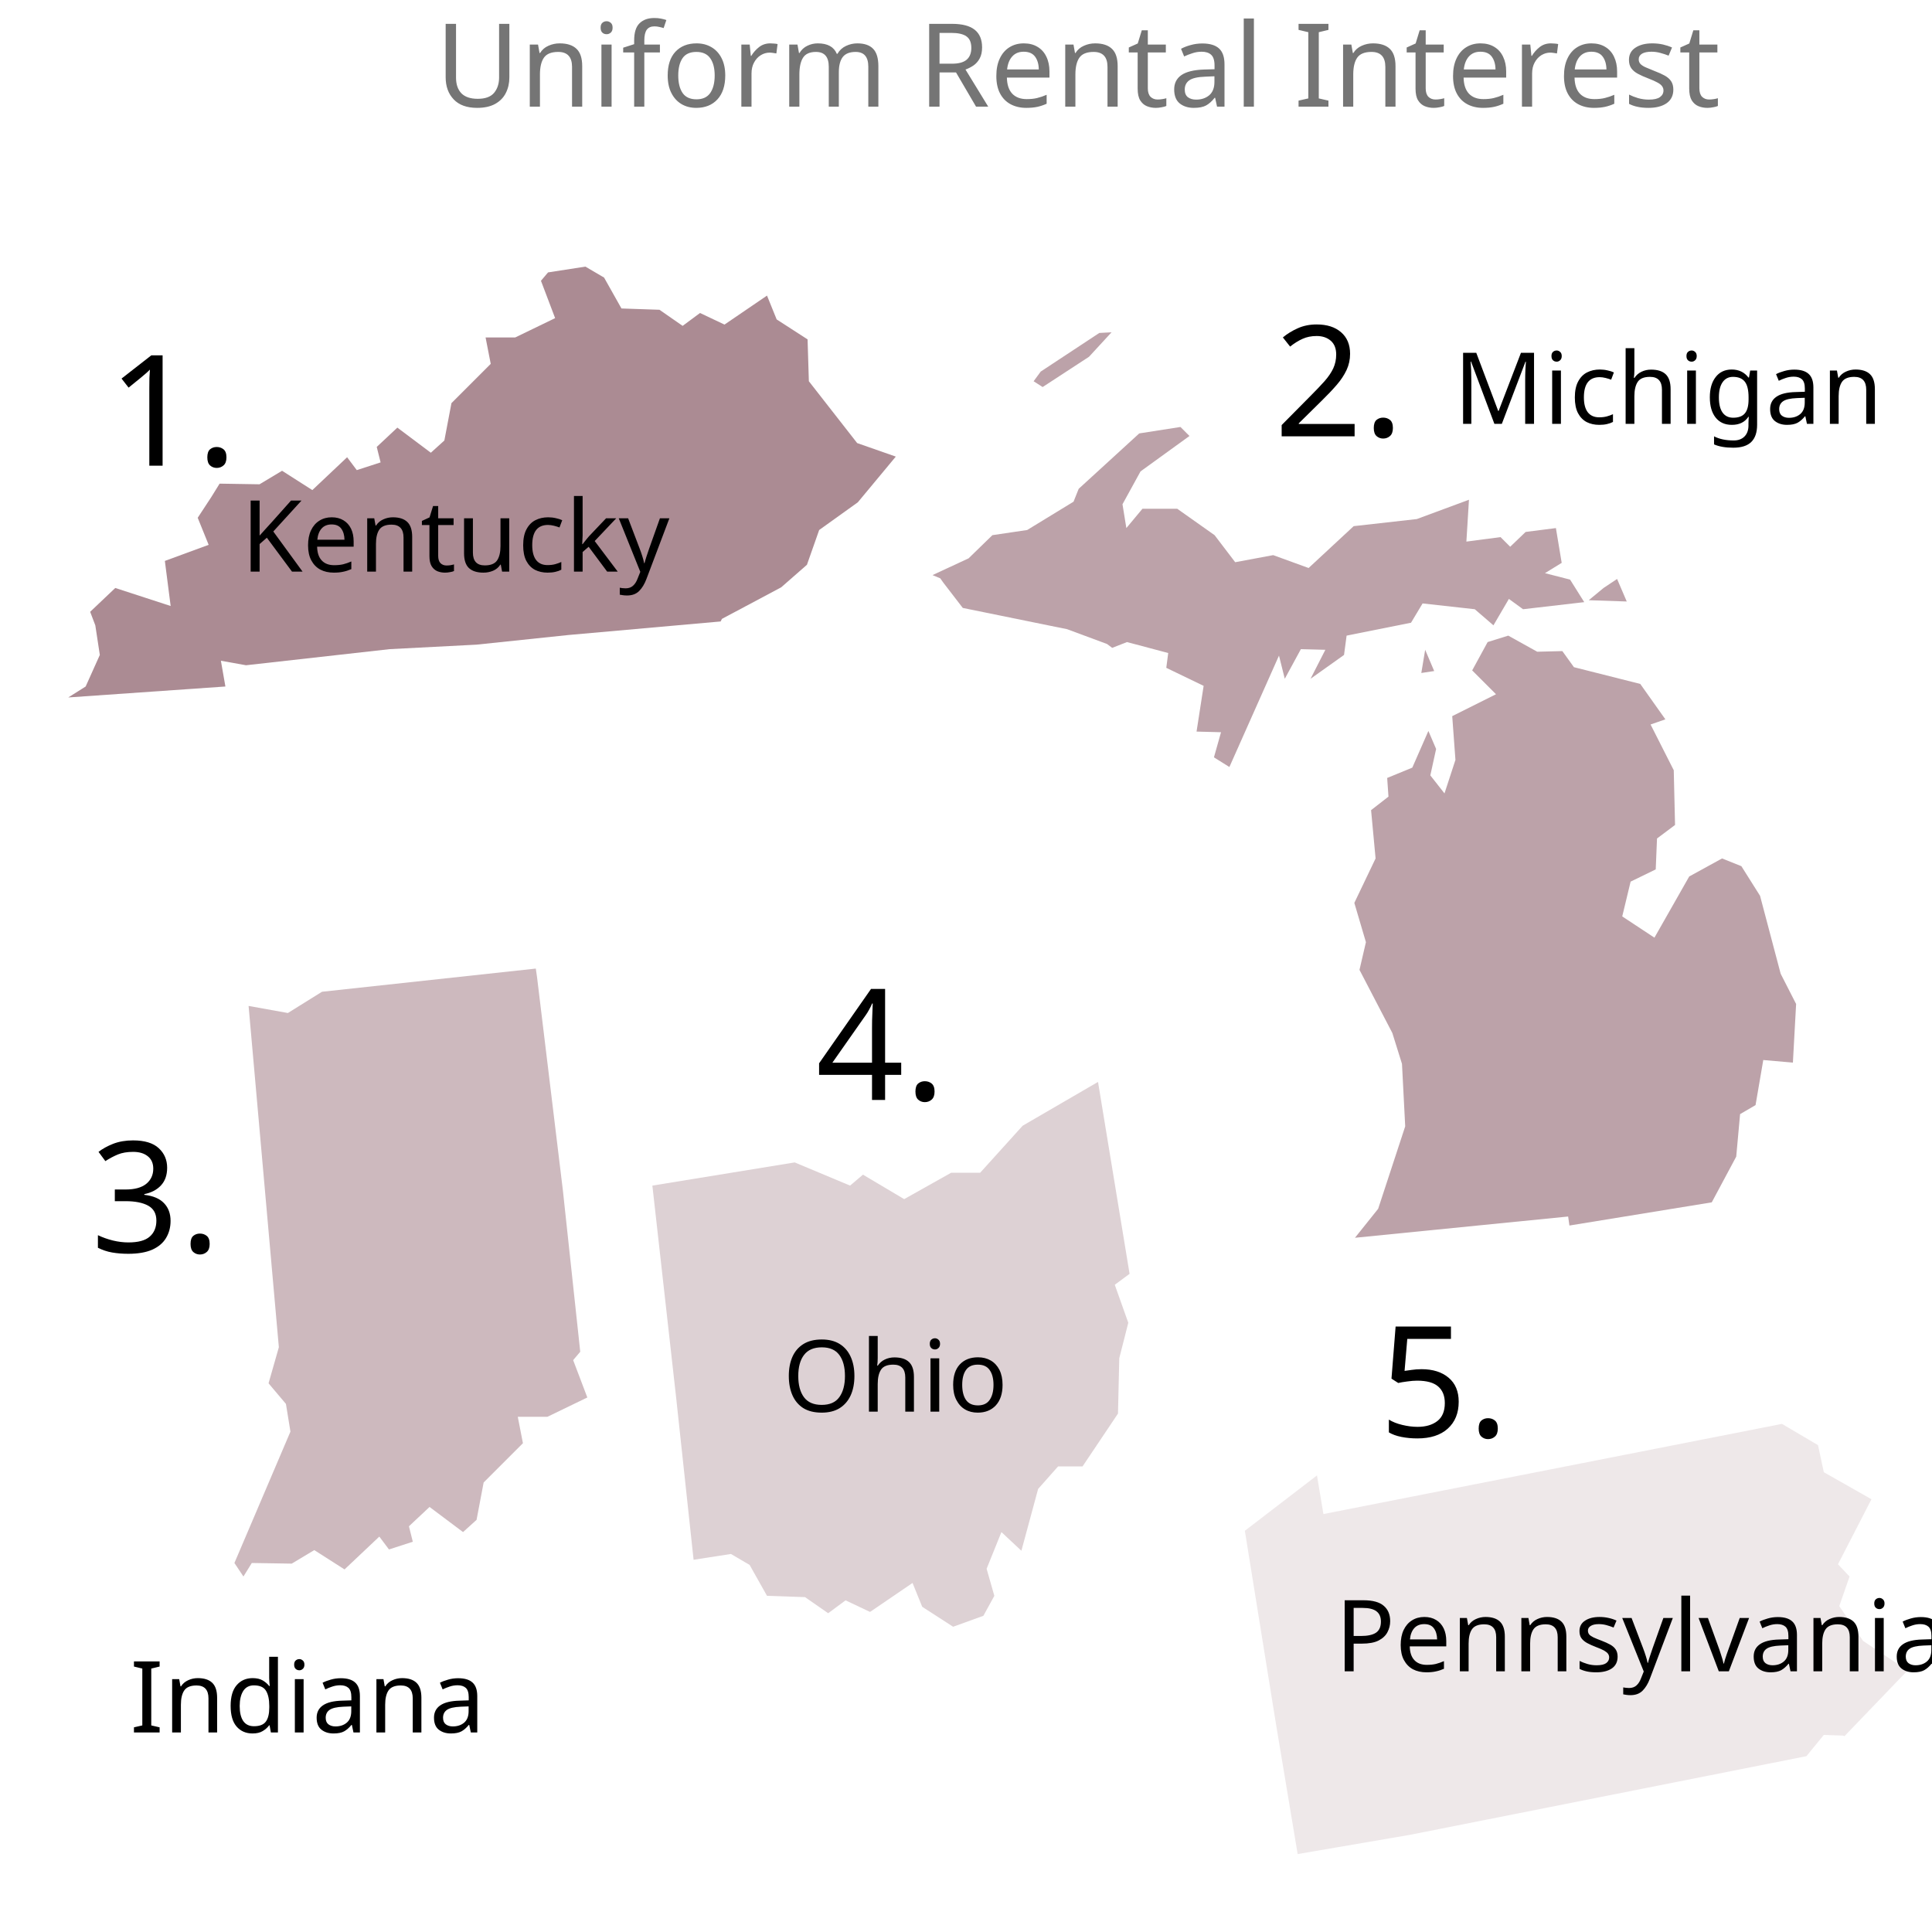
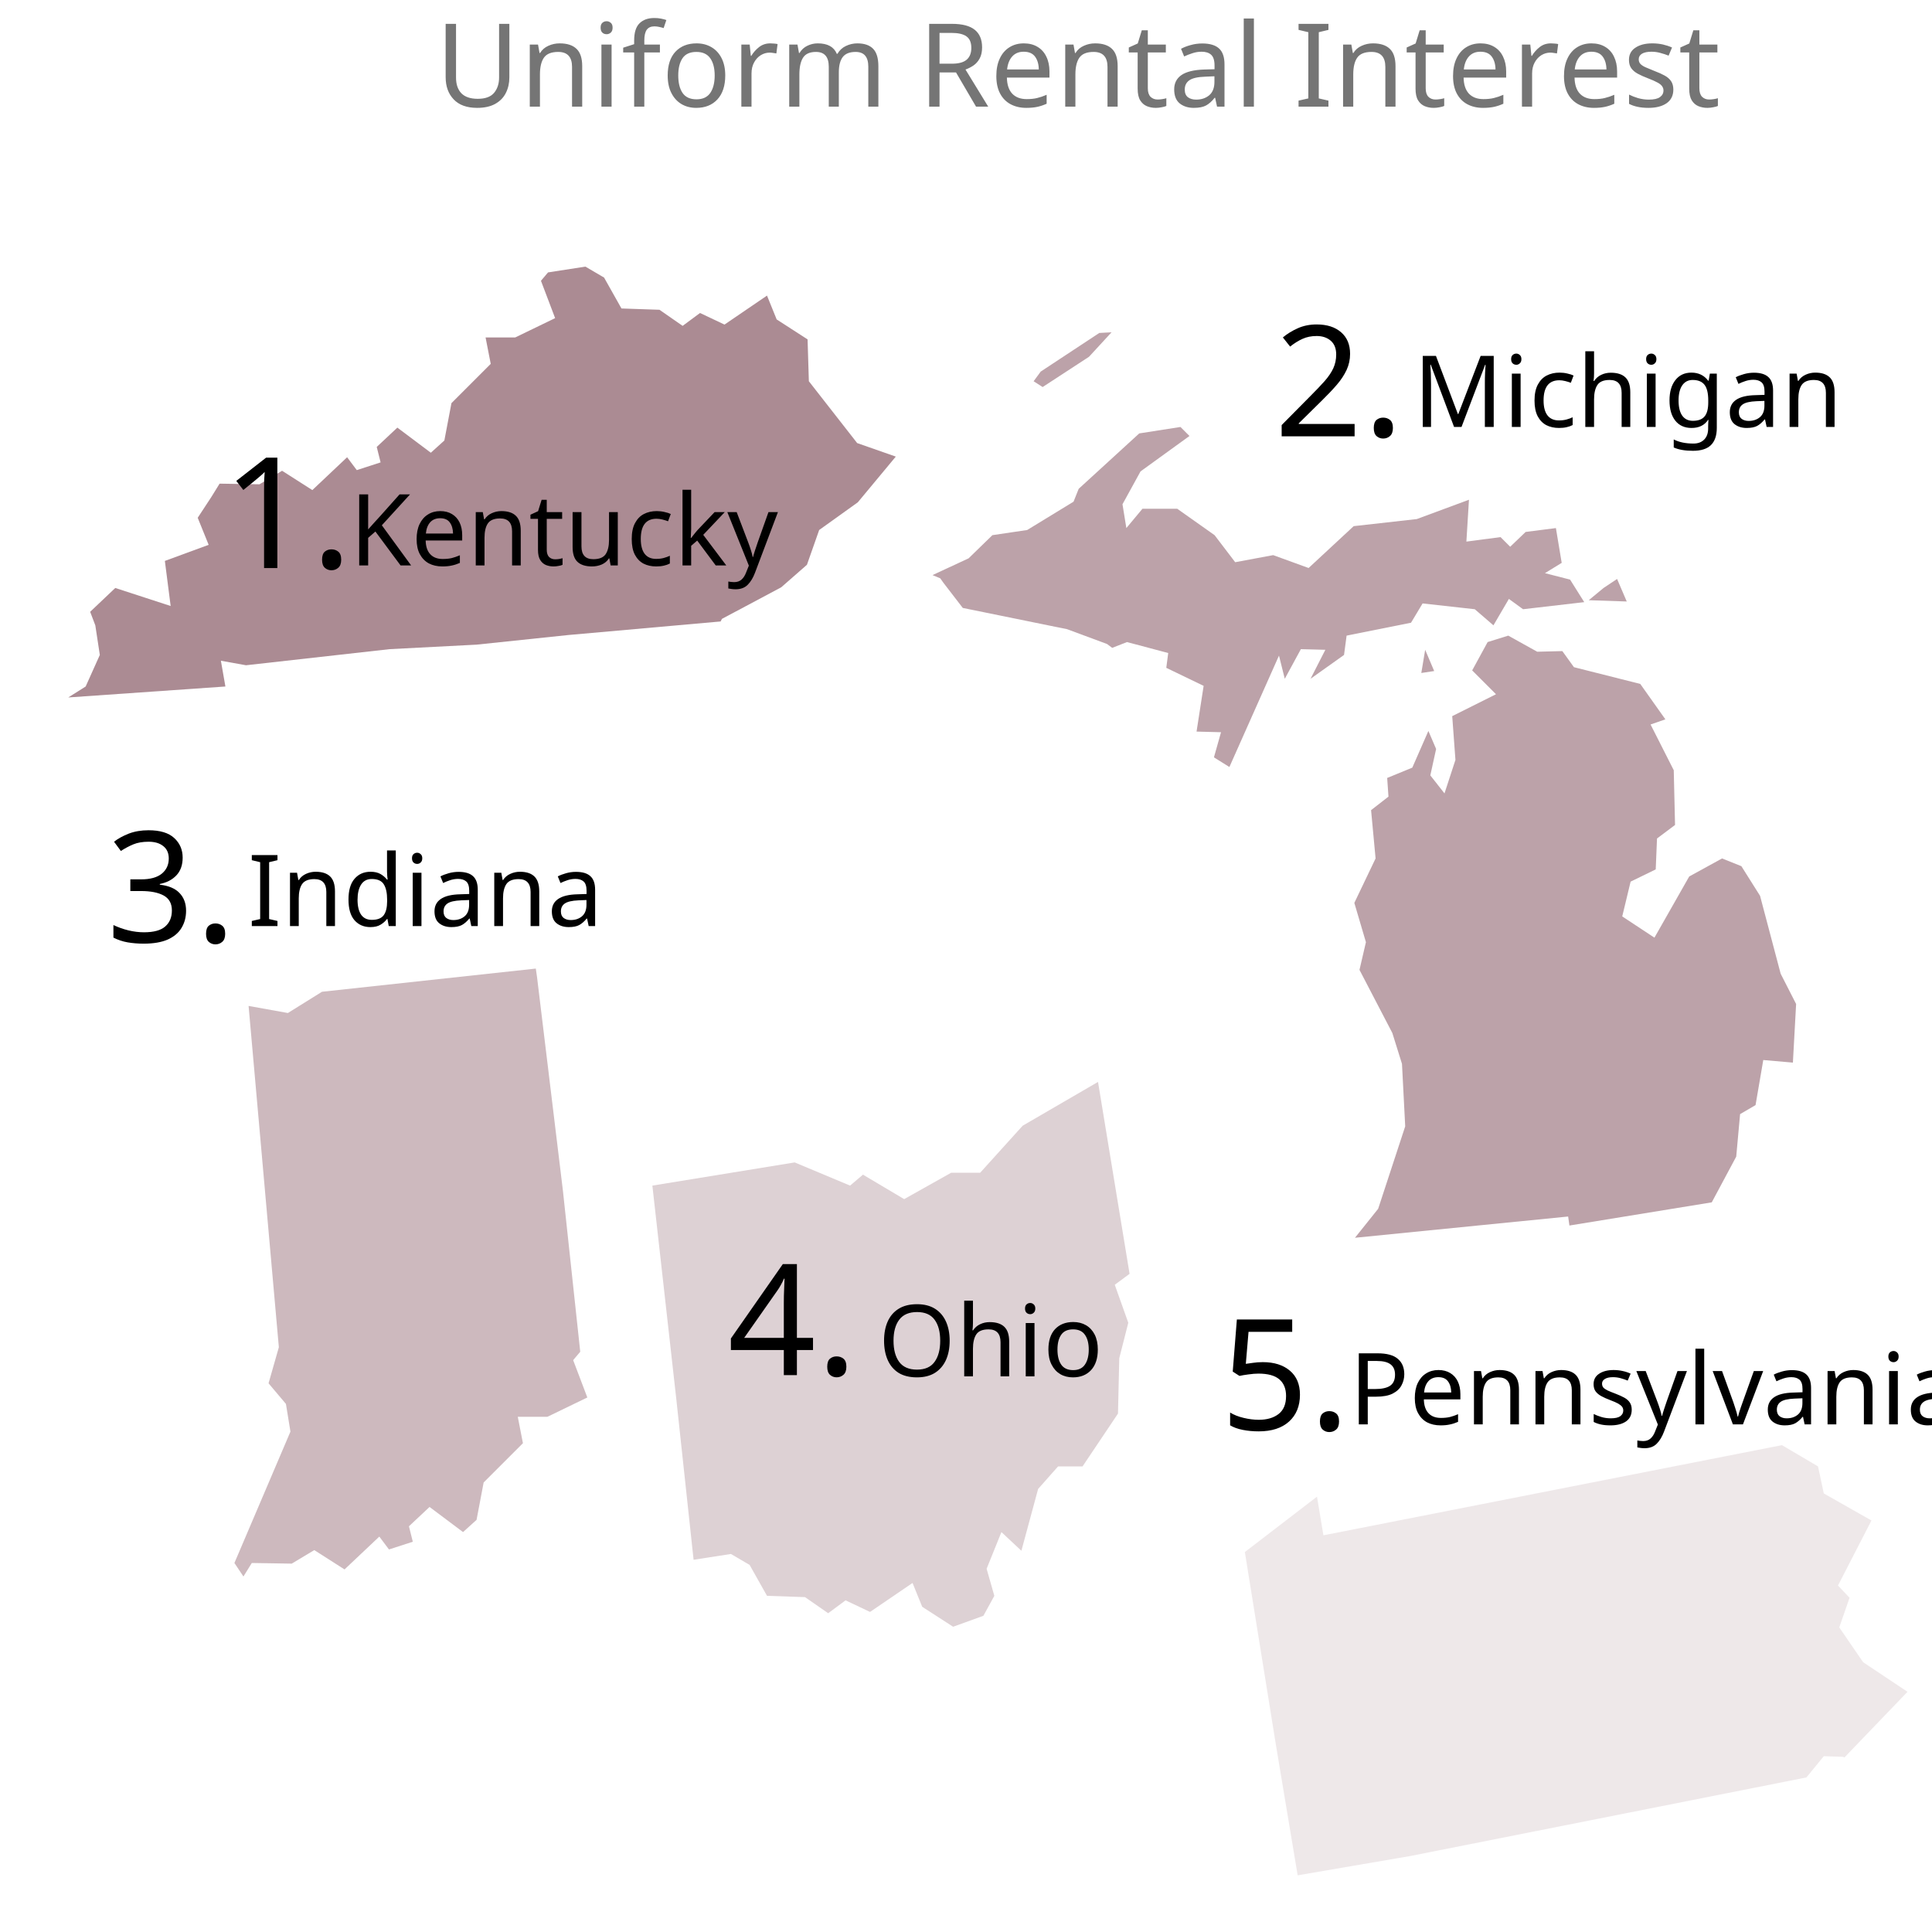
<svg xmlns="http://www.w3.org/2000/svg" version="1.1" id="Layer_1" x="0px" y="0px" viewBox="0 0 300 300" style="enable-background:new 0 0 300 300;" xml:space="preserve">
  <style type="text/css">
	.st0{fill:#AB8B93;}
	.st1{opacity:0.8;fill:#AB8B93;enable-background:new    ;}
	.st2{opacity:0.6;fill:#AB8B93;enable-background:new    ;}
	.st3{opacity:0.4;fill:#AB8B93;enable-background:new    ;}
	.st4{opacity:0.2;fill:#AB8B93;enable-background:new    ;}
	.st5{display:none;}
	.st6{fill:none;}
	.st7{font-family:'GoodlifeBrush';}
	.st8{font-size:15.457px;}
	.st9{fill:#757575;}
	.st10{font-size:18px;}
	.st11{font-size:24px;}
</style>
  <path vector-effect="non-scaling-stroke" class="st0" d="M14.8,97.1L14,95l3.9-3.7l8.6,2.8l-0.9-7l6.8-2.5l-1.7-4.2l2.1-3.2l1.3-2.1  l6.2,0.1l3.5-2.1l4.7,3l5.4-5.1l1.5,2l3.7-1.2l-0.6-2.4l3.2-3l5.2,3.9l2.1-1.9l1.1-5.8l6.1-6.1l-0.8-4.1H80l6.2-3L84,43.6l1.1-1.3  l5.8-0.9l2.9,1.7l2.7,4.8l5.9,0.2l3.6,2.5l2.7-2l3.8,1.8l6.6-4.5l1.5,3.7l4.8,3.1l0.2,6.5l7.5,9.6l6,2.1l-5.9,7.1l-6,4.3l-1.9,5.4  l-4,3.5l0,0l-9.2,4.9l-0.2,0.4l-23.6,2.1L74,100.1l-13.5,0.7l-22.3,2.5l-3.9-0.7l0.7,4l-24.4,1.7l2.7-1.7l2.2-4.9L14.8,97.1z" />
  <path vector-effect="non-scaling-stroke" class="st1" d="M220.7,104.5l0.6-3.6l1.4,3.3L220.7,104.5z M210.4,192.2l3.6-4.5l4.2-12.8  l-0.5-9.7l-1.5-4.8l-5.1-9.8l1-4.3l-1.8-6.1l3.3-6.9l-0.7-7.5l2.7-2.1l-0.2-2.9l3.9-1.6l2.5-5.7l1.2,2.8l-0.9,4.1l2.2,2.8l1.7-5.2  l-0.5-6.8l6.8-3.4l-3.7-3.7l2.4-4.4l3.2-1l4.5,2.5l3.9-0.1l1.8,2.5l10.3,2.6l3.9,5.5l-2.3,0.8l3.6,7.1l0.2,8.5l-2.8,2.1l-0.2,4.8  l-3.9,1.9l-1.3,5.4l5,3.3l5.4-9.5l5.1-2.8l3,1.2l2.9,4.6l3.2,12.1l2.4,4.7l-0.5,9.1l-4.6-0.4l-1.2,7l-2.4,1.4l-0.6,6.6l-3.8,7.1  l-22.1,3.6l-0.2-1.4L210.4,192.2z M160.5,59.2l1.1-1.5l9.1-6l1.9-0.1l-3.5,3.8l-7.2,4.7L160.5,59.2z M144.8,89.3l5.6-2.6l3.7-3.6  l5.4-0.8l7.2-4.4l0.8-2l9.4-8.6l6.4-1l1.4,1.4l-7.6,5.5l-2.8,5.1l0.6,3.7l2.5-3h5.4l5.8,4.1l3.2,4.2l5.9-1.1l5.5,2l7-6.5l9.8-1.1  l8.1-3l-0.4,6.5l5.3-0.7l1.5,1.5l2.4-2.3l4.7-0.6l0.9,5.4l-2.6,1.6l3.9,1l2.2,3.5l-9.5,1.1l-2.2-1.6l-2.4,4.1l-2.9-2.5l-8.1-0.9  l-1.8,3l-10,2l-0.4,3l-5.2,3.7l2.3-4.5l-3.8-0.1l-2.5,4.6l-0.9-3.6l-7.7,17.3l-2.4-1.5l1.1-3.9l-3.8-0.1l1.1-7.1l-5.8-2.8l0.3-2.3  l-6.4-1.7l-2.3,0.9l0,0l-0.8-0.6l0,0l-6.2-2.3l-16.2-3.3l-3-3.9l0,0l-0.5-0.7l0,0L144.8,89.3z M249,91.3l2.1-1.4l1.5,3.5l-5.9-0.2  L249,91.3z" />
  <path vector-effect="non-scaling-stroke" class="st2" d="M38.6,156.2l6.1,1.1L50,154l33.2-3.6l0.2,1.4l4,33l2.7,25.1l-1.1,1.3  l2.2,5.8l-6.2,3h-4.6l0.8,4.1l-6.1,6.1L74,236l-2.1,1.9l-5.2-3.9l-3.2,3l0.6,2.4l-3.7,1.2l-1.5-2l-5.4,5.1l-4.7-3l-3.5,2.1l-6.2-0.1  l-1.3,2.1l-1.4-2.1l8.7-20.4l-0.7-4.3l-2.7-3.2l1.6-5.6L38.6,156.2z" />
  <path vector-effect="non-scaling-stroke" class="st3" d="M101.3,184.1l22.1-3.6l8.6,3.6l2-1.7l6.4,3.8l7.3-4.1h4.5l6.6-7.3l11.7-6.8  l4.9,29.8l-2.3,1.7l2.1,5.9l-1.4,5.5l-0.2,8.6l-5.5,8.2h-3.8l-3.1,3.5l-2.6,9.6l-3.1-2.9l-2.3,5.7l1.2,4.2l-1.7,3.1l-4.7,1.7  l-4.8-3.1l-1.5-3.7l-6.6,4.5l-3.8-1.8l-2.7,2L125,248l-5.9-0.2l-2.7-4.8l-2.9-1.7l-5.8,0.9l-2.7-25.1L101.3,184.1z" />
-   <path vector-effect="non-scaling-stroke" class="st4" d="M193.3,237.7l11.2-8.6l1,6l71.2-14l5.6,3.3l0.9,4.2l7.4,4.2l-5.2,10.1  l1.8,1.9l-1.6,4.6l3.7,5.4l6.9,4.6l-9.8,10.2l-0.2-0.1l-3-0.1l-2.7,3.3L219,284.9l-17.5,3l-3.4-20.4L193.3,237.7z" />
+   <path vector-effect="non-scaling-stroke" class="st4" d="M193.3,241l11.2-8.6l1,6l71.2-14l5.6,3.3l0.9,4.2l7.4,4.2l-5.2,10.1  l1.8,1.9l-1.6,4.6l3.7,5.4l6.9,4.6l-9.8,10.2l-0.2-0.1l-3-0.1l-2.7,3.3L219,288.2l-17.5,3l-3.4-20.4L193.3,241z" />
  <g id="Layer_4" class="st5">
</g>
  <rect x="531.3" y="274.9" class="st6" width="99.4" height="34.8" />
-   <text transform="matrix(1 0 0 1 225.6884 65.8157)" class="st7 st8">Michigan</text>
+   <text transform="matrix(1 0 0 1 219.4277 66.2972)" class="st7 st8">Michigan</text>
  <rect x="425.5" y="419.2" class="st6" width="113.3" height="46.2" />
-   <text transform="matrix(1 0 0 1 20.1759 269.0154)" class="st7 st8">Indiana</text>
-   <text transform="matrix(1 0 0 1 207.3035 259.5196)" class="st7 st8">Pennsylvania</text>
-   <rect x="349.1" y="357.2" transform="matrix(1 -3.410580e-03 3.410580e-03 1 -1.2949 1.2604)" class="st6" width="39.6" height="46.2" />
-   <text transform="matrix(1 0 0 1 117.5286 219.1975)" class="st7 st8"> Ohio</text>
+   <text transform="matrix(1 0 0 1 38.4761 143.8033)" class="st7 st8">Indiana</text>
+   <text transform="matrix(1 0 0 1 209.4946 221.1742)" class="st7 st8">Pennsylvania</text>
+   <rect x="349.1" y="357.2" transform="matrix(1 -3.410560e-03 3.410560e-03 1 -1.2949 1.2604)" class="st6" width="39.6" height="46.2" />
+   <text transform="matrix(1 0 0 1 132.319 213.7196)" class="st7 st8"> Ohio</text>
  <rect x="50.4" y="72.7" class="st6" width="96.3" height="34.5" />
-   <text transform="matrix(1 0 0 1 37.4218 88.7628)" class="st7 st8">Kentucky</text>
+   <text transform="matrix(1 0 0 1 54.2773 87.7996)" class="st7 st8">Kentucky</text>
  <text transform="matrix(1 0 0 1 67.577 16.5623)" class="st9 st7 st10">Uniform Rental Interest</text>
  <g>
-     <rect x="16.7" y="57.2" class="st6" width="34.5" height="30.6" />
-     <text transform="matrix(1 0 0 1 16.7326 72.3157)" class="st7 st11">1.</text>
+     <rect x="34.5" y="73.1" class="st6" width="34.5" height="30.6" />
+     <text transform="matrix(1 0 0 1 34.5513 88.208)" class="st7 st11">1.</text>
  </g>
  <rect x="197.9" y="52.6" class="st6" width="28" height="68.4" />
  <text transform="matrix(1 0 0 1 197.8591 67.7542)" class="st7 st11">2. </text>
  <rect x="14.1" y="179.3" class="st6" width="61.9" height="68.4" />
-   <text transform="matrix(1 0 0 1 14.1269 194.4546)" class="st7 st11">3. </text>
+   <text transform="matrix(1 0 0 1 16.5348 146.2961)" class="st7 st11">3. </text>
  <g>
-     <rect x="126.7" y="155.7" class="st6" width="34.5" height="32.6" />
-     <text transform="matrix(1 0 0 1 126.6881 170.7967)" class="st7 st11">4.</text>
+     <rect x="113" y="198.4" class="st6" width="34.5" height="32.6" />
+     <text transform="matrix(1 0 0 1 112.9933 213.5244)" class="st7 st11">4.</text>
  </g>
  <g>
-     <rect x="214.1" y="208" class="st6" width="66.5" height="83.4" />
-     <text transform="matrix(1 0 0 1 214.1476 223.1226)" class="st7 st11">5. </text>
+     <rect x="189.4" y="206.9" class="st6" width="66.5" height="83.4" />
+     <text transform="matrix(1 0 0 1 189.497 222.027)" class="st7 st11">5. </text>
  </g>
</svg>
